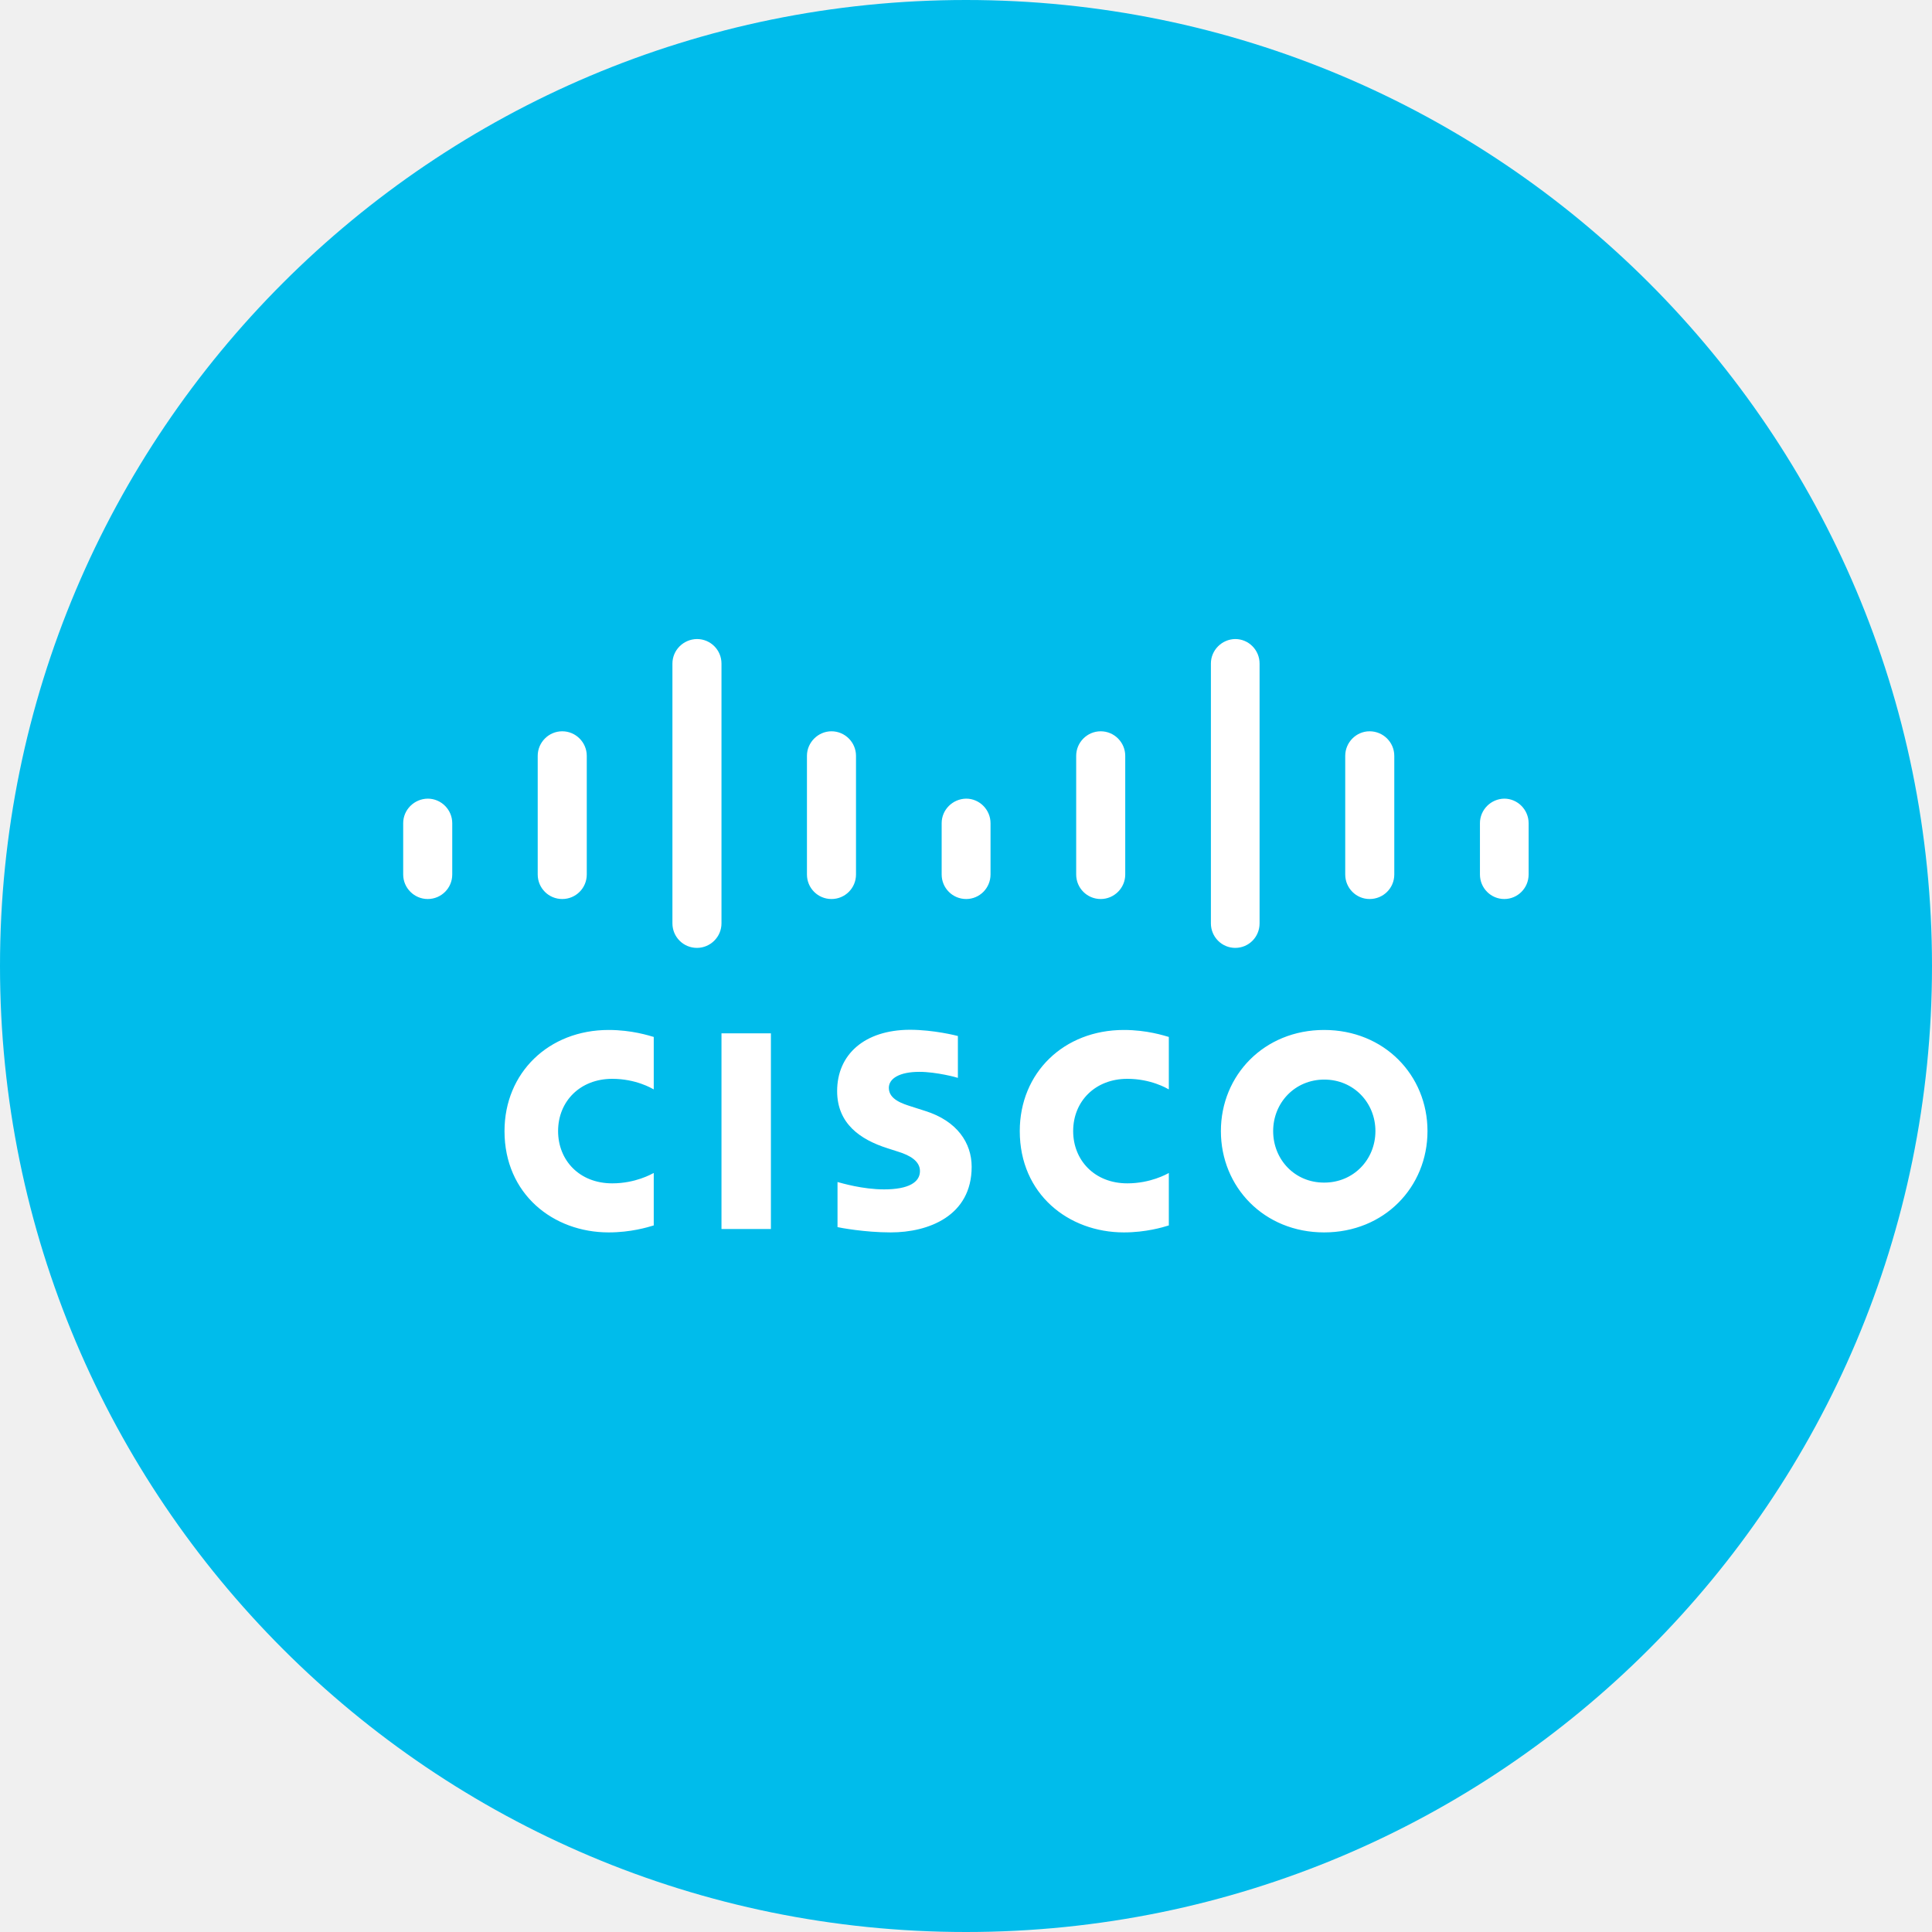
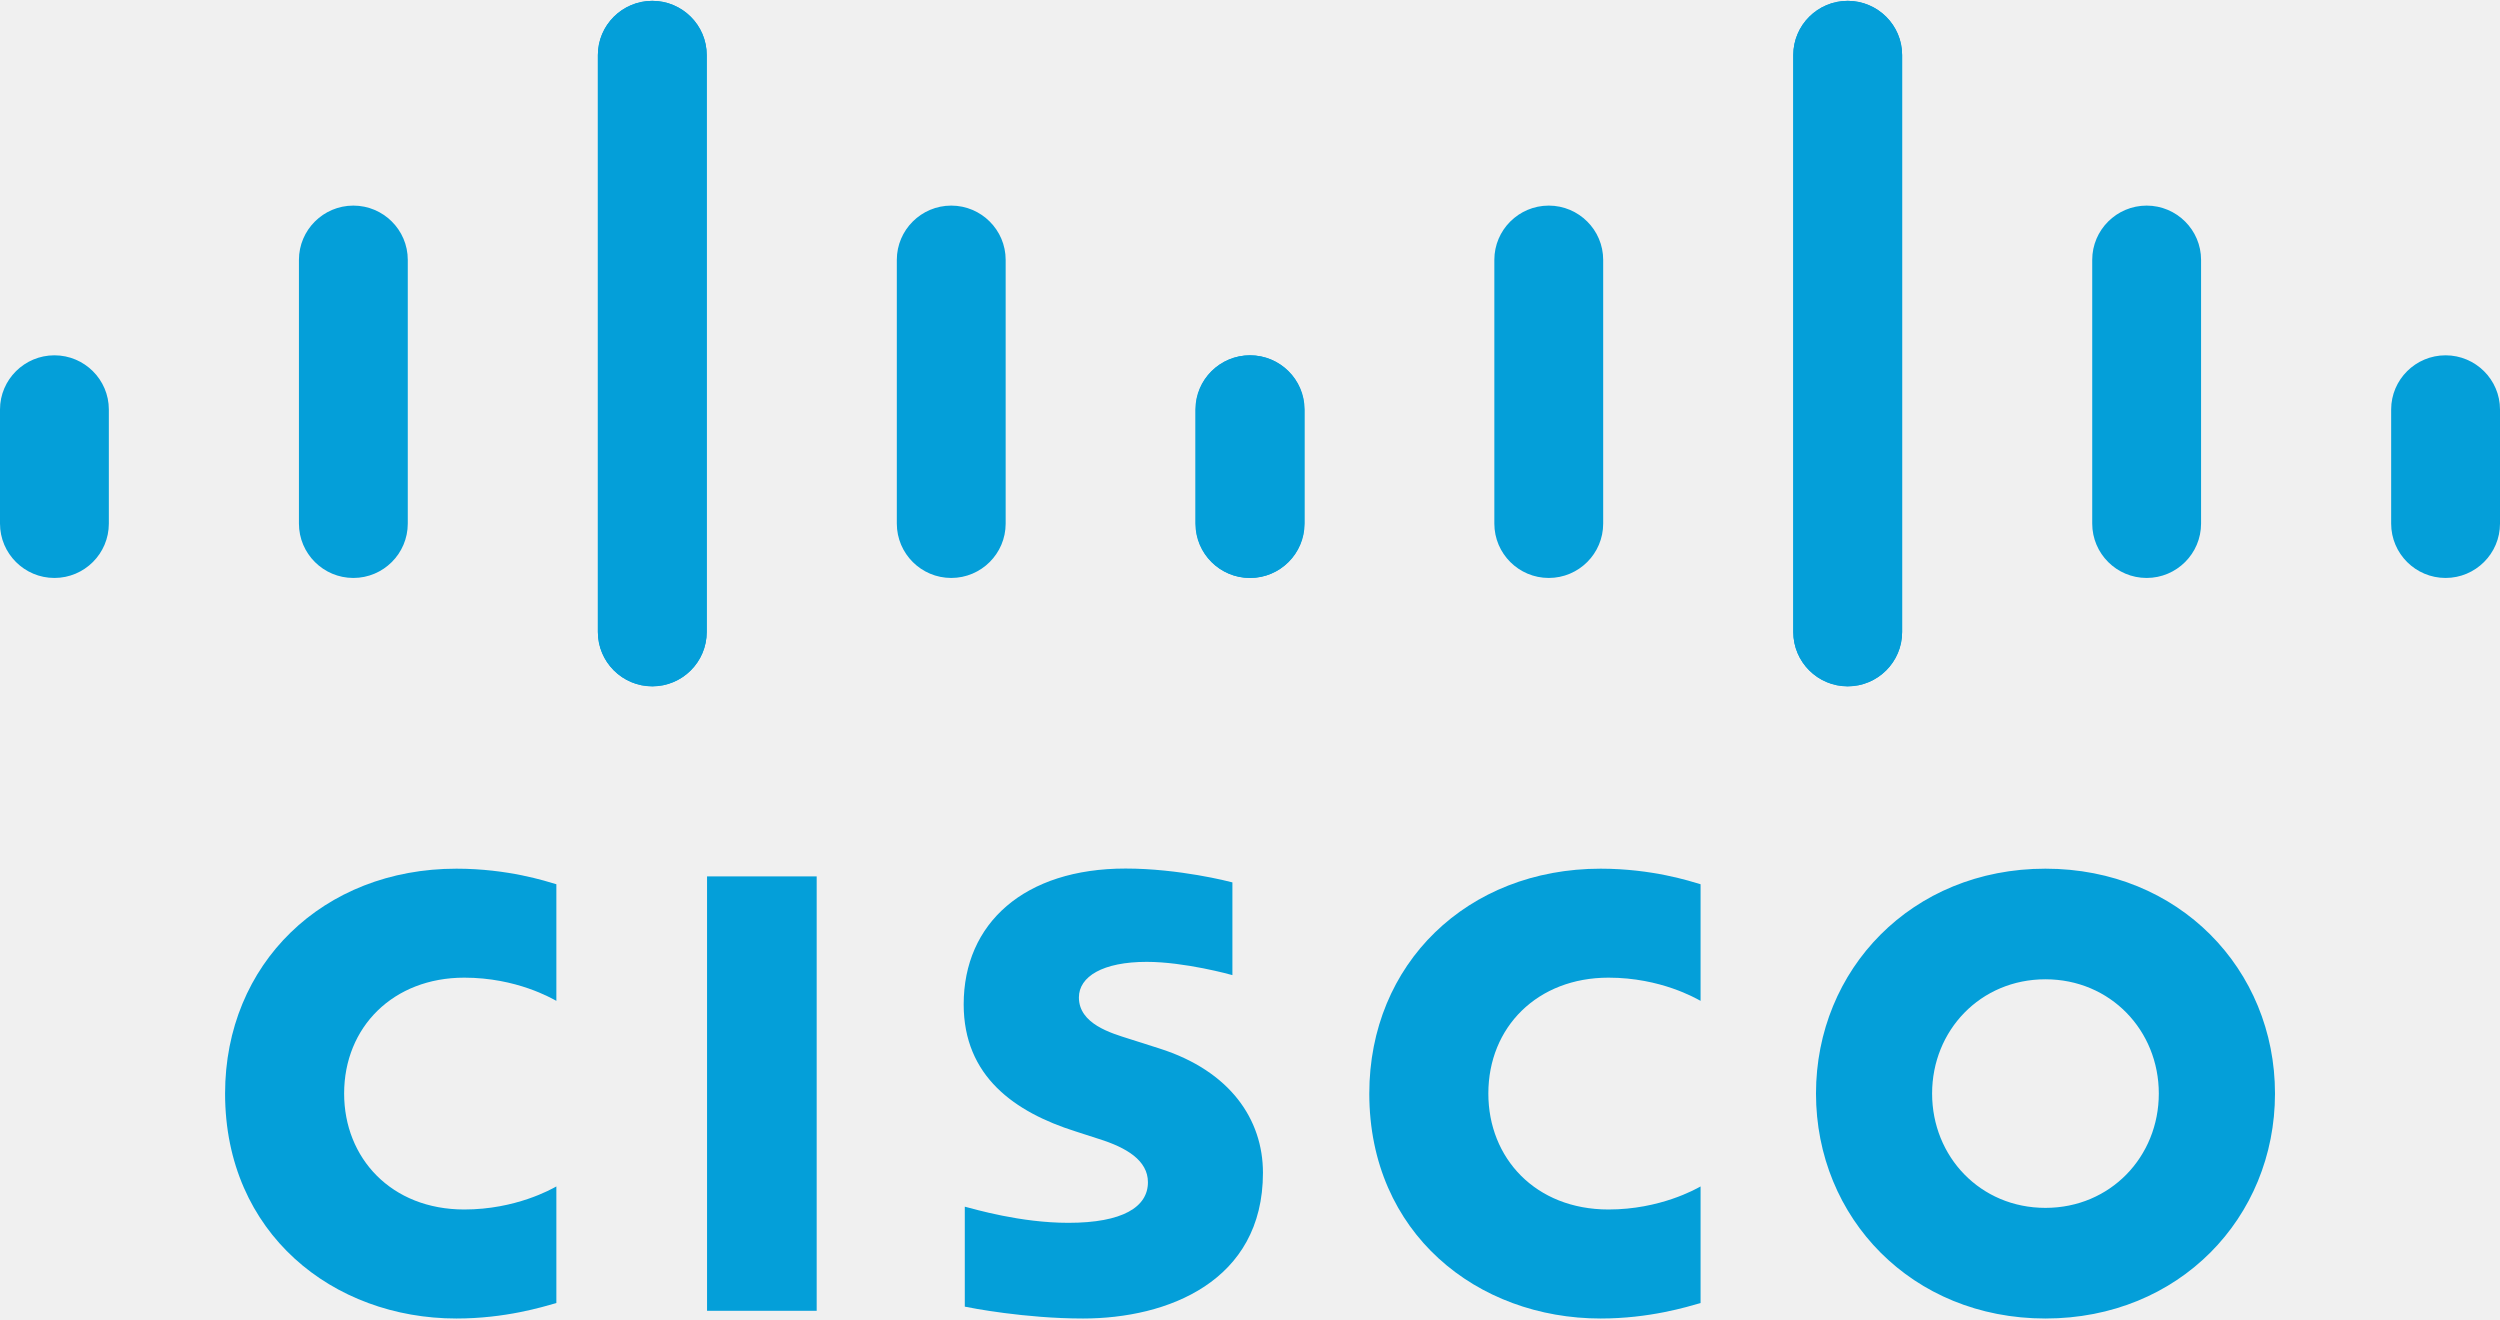
- <svg xmlns="http://www.w3.org/2000/svg" viewBox="0 0 1024 1024">
-   <circle cx="512" cy="512" r="512" style="fill:#00bceb" />
-   <path d="M382.4 651.4h26.2V547.7h-26.2v103.7zm-115-51.9c0 33.4 25.8 53.7 55.2 53.7 11.7 0 20.6-2.7 23.9-3.7v-27.8c-1.2.6-9.7 5.5-22 5.5-17.5 0-28.7-12.3-28.7-27.7 0-15.8 11.7-27.7 28.7-27.7 12.5 0 20.9 5 22 5.6v-27.8c-2.5-.7-11.6-3.7-23.9-3.7-31.8 0-55.2 22.7-55.2 53.6m273.1 0c0 33.4 25.8 53.7 55.2 53.7 11.6 0 20.6-2.7 23.8-3.7v-27.8c-1.1.6-9.7 5.5-22 5.5-17.4 0-28.7-12.3-28.7-27.7 0-15.8 11.7-27.7 28.7-27.7 12.5 0 20.9 5 22 5.6v-27.8c-2.5-.7-11.6-3.7-23.8-3.7-31.9 0-55.2 22.7-55.2 53.6m134.3 0c0-15 11.5-27.3 27.1-27.3 15.5 0 27.1 12.2 27.1 27.3 0 15.1-11.6 27.3-27.1 27.3-15.6.1-27.1-12.2-27.1-27.3m-27.7 0c0 29.7 22.9 53.7 54.7 53.7 31.9 0 54.8-24 54.8-53.7 0-29.6-22.9-53.6-54.8-53.6-31.8 0-54.7 24-54.7 53.6m-203.4-21.2c0 17.2 12.2 25.7 26.7 30.3 1.6.5 4 1.3 5.6 1.8 6.5 2 11.6 5.1 11.6 10.3 0 5.9-6 9.7-19 9.7-11.4 0-22.4-3.3-24.7-3.9v23.9c1.3.3 14.3 2.8 28.2 2.8 20 0 42.9-8.7 42.9-34.8 0-12.6-7.7-24.3-24.7-29.6l-7.2-2.3c-4.3-1.4-12-3.6-12-9.9 0-5 5.7-8.5 16.2-8.5 9 0 20.1 3 20.4 3.2v-22.2c-.8-.2-12.8-3.3-25.5-3.3-24 .1-38.5 13.1-38.5 32.5m-230-142v27.2c0 7.2 5.9 13 13 13 7.2 0 13-5.8 13-13v-27.2c0-7.1-5.8-13-13-13-7.2.1-13 5.9-13 13m285.4 0v27.2c0 7.2 5.8 13 13 13 7.1 0 12.9-5.8 12.9-13v-27.2c0-7.1-5.8-13-12.9-13-7.2.1-13 5.9-13 13m285.3 0v27.2c0 7.2 5.8 13 12.9 13 7.1 0 12.9-5.8 12.9-13v-27.2c0-7.1-5.8-13-12.9-13-7.1.1-12.9 5.9-12.9 13M285 400.6v62.9c0 7.2 5.8 13 13 13s13-5.8 13-13v-62.9c0-7.1-5.8-13-13-13s-13 5.9-13 13m142.7 0v62.9c0 7.2 5.8 13 13 13s13-5.8 13-13v-62.9c0-7.1-5.8-13-13-13-7.1 0-13 5.9-13 13m142.7 0v62.9c0 7.2 5.8 13 13 13 7.1 0 13-5.8 13-13v-62.9c0-7.1-5.8-13-13-13s-13 5.9-13 13m142.6 0v62.9c0 7.2 5.8 13 12.9 13 7.3 0 13.1-5.8 13.1-13v-62.9c0-7.1-5.8-13-13.1-13-7.1 0-12.9 5.9-12.9 13m-356.6-48.9v137.7c0 7.2 5.8 13 13 13 7.1 0 13-5.8 13-13V351.7c0-7.2-5.8-13-13-13-7.2.1-13 5.9-13 13m285.4 0v137.7c0 7.2 5.8 13 12.9 13 7.2 0 12.9-5.8 12.9-13V351.7c0-7.2-5.8-13-12.9-13-7.1.1-12.9 5.9-12.9 13" style="fill:#fff" />
+ <svg xmlns="http://www.w3.org/2000/svg" xmlns:xlink="http://www.w3.org/1999/xlink" id="svg24" width="216" height="114" fill="#049fd9" version="1.1">
+   <path id="path10" d="m 106.48,76.238 c -0.282,-0.077 -4.621,-1.196 -9.232,-1.196 -8.73,0 -13.986,4.714 -13.986,11.734 0,6.214 4.397,9.313 9.674,10.98 0.585,0.193 1.447,0.463 2.021,0.653 2.349,0.739 4.224,1.837 4.224,3.739 0,2.127 -2.167,3.504 -6.878,3.504 -4.14,0 -8.109,-1.184 -8.945,-1.395 v 8.637 c 0.466,0.099 5.183,1.025 10.222,1.025 7.248,0 15.539,-3.167 15.539,-12.595 0,-4.573 -2.8,-8.783 -8.947,-10.737 L 97.559,89.755 C 96,89.263 93.217,88.466 93.217,86.181 c 0,-1.805 2.062,-3.076 5.859,-3.076 3.276,0 7.263,1.101 7.404,1.145 z m 80.041,18.243 c 0,5.461 -4.183,9.879 -9.796,9.879 -5.619,0 -9.791,-4.418 -9.791,-9.879 0,-5.45 4.172,-9.87 9.791,-9.87 5.613,0 9.796,4.42 9.796,9.87 m -9.796,-19.427 c -11.544,0 -19.823,8.707 -19.823,19.427 0,10.737 8.279,19.438 19.823,19.438 11.543,0 19.834,-8.701 19.834,-19.438 0,-10.72 -8.291,-19.427 -19.834,-19.427 M 70.561,113.251 H 61.089 V 75.719 h 9.472" />
+   <path id="path12" d="m 48.07,76.399 c -0.89,-0.264 -4.18,-1.345 -8.636,-1.345 -11.526,0 -19.987,8.218 -19.987,19.427 0,12.093 9.34,19.438 19.987,19.438 4.23,0 7.459,-1.002 8.636,-1.336 v -10.075 c -0.407,0.226 -3.503,1.992 -7.957,1.992 -6.31,0 -10.38,-4.441 -10.38,-10.019 0,-5.748 4.246,-10.011 10.38,-10.011 4.53,0 7.576,1.805 7.957,2.004" />
+   <use id="use14" transform="translate(98.86)" xlink:href="#path12" />
+   <g id="g22">
+     <path id="path16" d="m 61.061,4.759 c 0,-2.587 -2.113,-4.685 -4.703,-4.685 -2.589,0 -4.702,2.098 -4.702,4.685 v 49.84 c 0,2.602 2.113,4.699 4.702,4.699 2.59,0 4.703,-2.097 4.703,-4.699 z M 35.232,22.451 c 0,-2.586 -2.112,-4.687 -4.702,-4.687 -2.59,0 -4.702,2.101 -4.702,4.687 v 22.785 c 0,2.601 2.112,4.699 4.702,4.699 2.59,0 4.702,-2.098 4.702,-4.699 z M 9.404,35.383 C 9.404,32.796 7.292,30.699 4.702,30.699 2.115,30.699 0,32.796 0,35.383 v 9.853 c 0,2.601 2.115,4.699 4.702,4.699 2.59,0 4.702,-2.098 4.702,-4.699" />
+     <use id="use18" transform="matrix(-1,0,0,1,112.717,0)" xlink:href="#path16" />
+   </g>
+   <use id="use20" transform="matrix(-1,0,0,1,216,0)" xlink:href="#g22" />
</svg>
